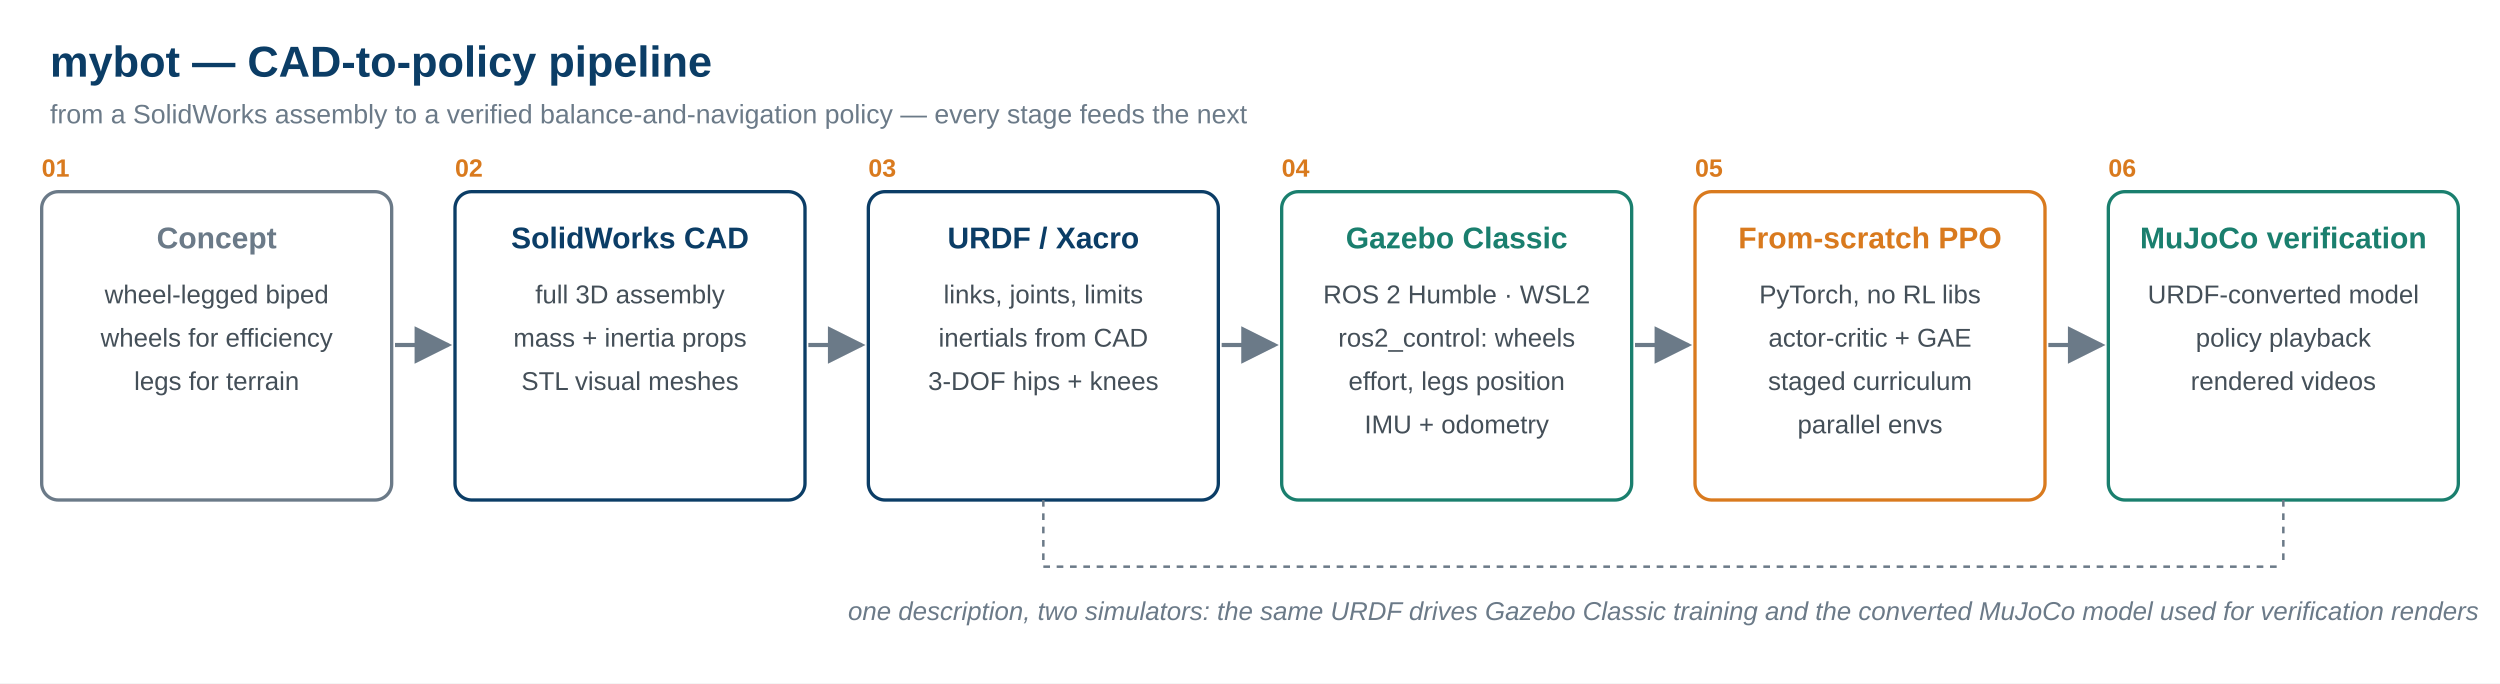
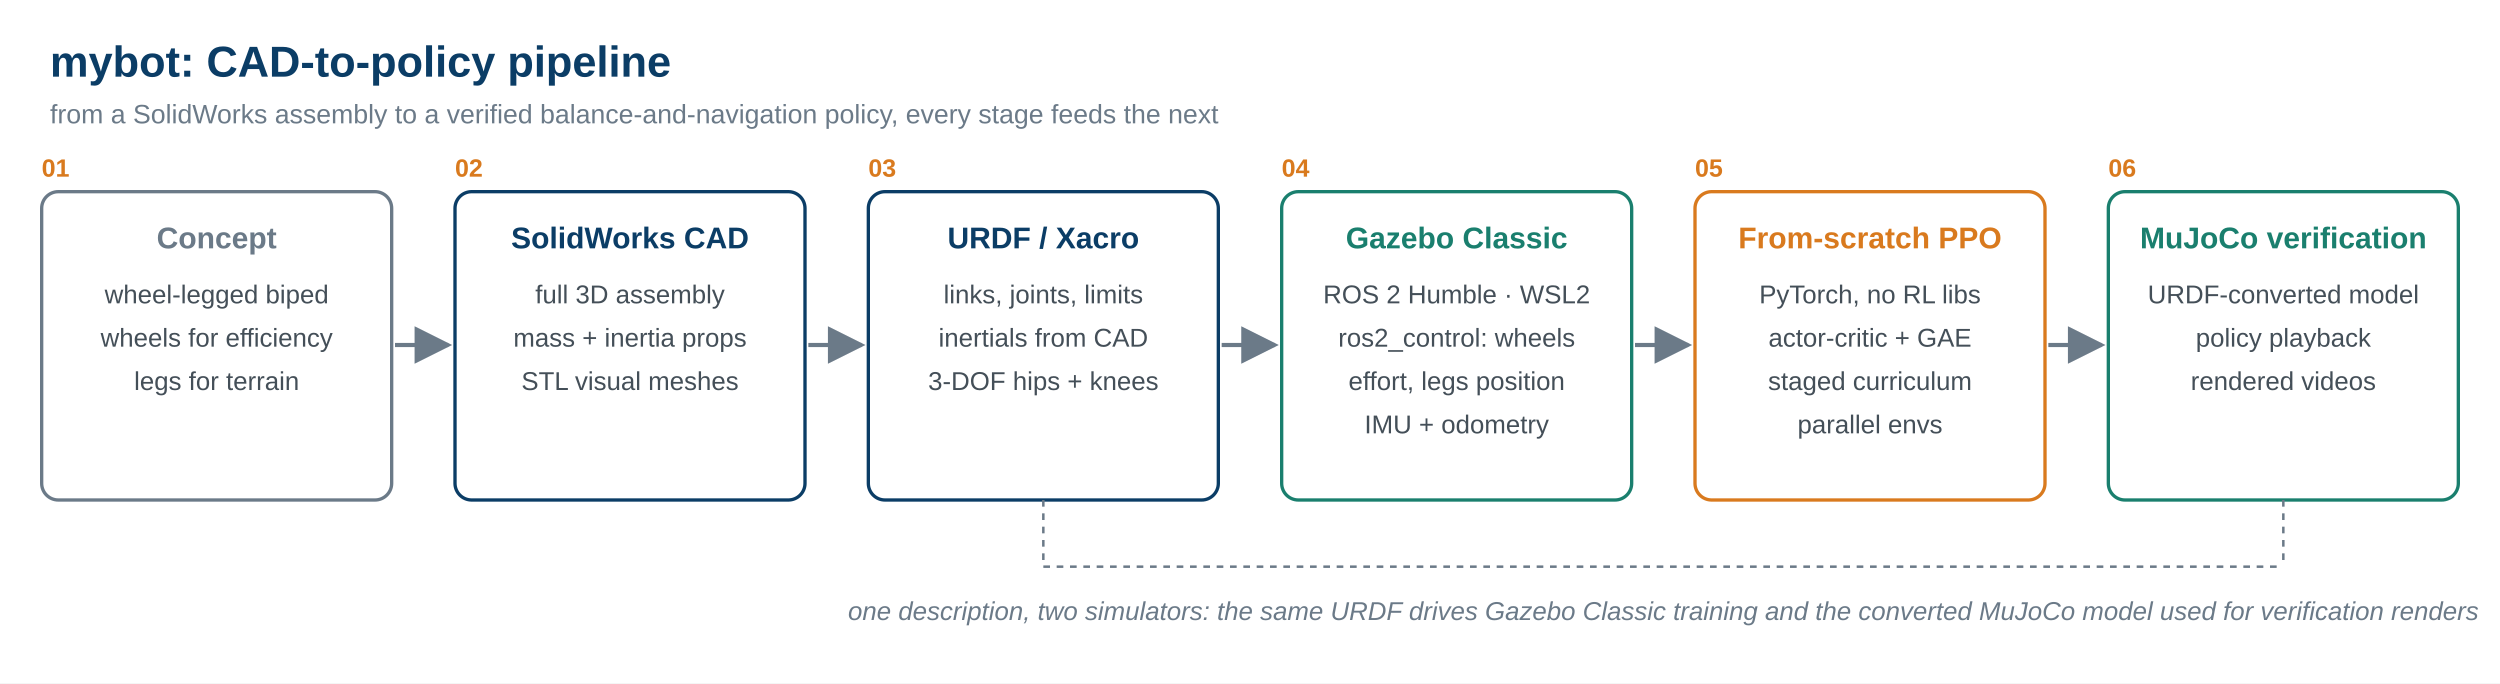
<svg xmlns="http://www.w3.org/2000/svg" viewBox="0 0 1500 410" width="1500" height="410" font-family="Segoe UI, Arial, sans-serif">
  <defs>
    <marker id="arrow" viewBox="0 0 10 10" refX="9" refY="5" markerWidth="9" markerHeight="9" orient="auto-start-reverse">
      <path d="M0,0 L10,5 L0,10 z" fill="#6b7a88" />
    </marker>
  </defs>
  <rect x="0" y="0" width="1500" height="410" fill="#ffffff" />
-   <text x="30" y="46" font-size="26" font-weight="700" fill="#0b3d66">mybot — CAD-to-policy pipeline</text>
-   <text x="30" y="74" font-size="16" fill="#6b7a88">from a SolidWorks assembly to a verified balance-and-navigation policy — every stage feeds the next</text>
+   <text x="30" y="46" font-size="26" font-weight="700" fill="#0b3d66">mybot: CAD-to-policy pipeline</text>
+   <text x="30" y="74" font-size="16" fill="#6b7a88">from a SolidWorks assembly to a verified balance-and-navigation policy, every stage feeds the next</text>
  <text x="25" y="106" font-size="15" font-weight="700" fill="#d97a1e">01</text>
  <text x="273" y="106" font-size="15" font-weight="700" fill="#d97a1e">02</text>
  <text x="521" y="106" font-size="15" font-weight="700" fill="#d97a1e">03</text>
  <text x="769" y="106" font-size="15" font-weight="700" fill="#d97a1e">04</text>
  <text x="1017" y="106" font-size="15" font-weight="700" fill="#d97a1e">05</text>
  <text x="1265" y="106" font-size="15" font-weight="700" fill="#d97a1e">06</text>
  <g>
    <rect x="25" y="115" width="210" height="185" rx="10" fill="#ffffff" stroke="#6b7a88" stroke-width="2" />
    <text x="130" y="149" font-size="18" font-weight="700" fill="#6b7a88" text-anchor="middle">Concept</text>
    <text x="130" y="182" font-size="15.5" fill="#444f58" text-anchor="middle">wheel-legged biped</text>
    <text x="130" y="208" font-size="15.5" fill="#444f58" text-anchor="middle">wheels for efficiency</text>
    <text x="130" y="234" font-size="15.5" fill="#444f58" text-anchor="middle">legs for terrain</text>
  </g>
  <g>
    <rect x="273" y="115" width="210" height="185" rx="10" fill="#ffffff" stroke="#0b3d66" stroke-width="2" />
    <text x="378" y="149" font-size="18" font-weight="700" fill="#0b3d66" text-anchor="middle">SolidWorks CAD</text>
    <text x="378" y="182" font-size="15.5" fill="#444f58" text-anchor="middle">full 3D assembly</text>
    <text x="378" y="208" font-size="15.5" fill="#444f58" text-anchor="middle">mass + inertia props</text>
    <text x="378" y="234" font-size="15.5" fill="#444f58" text-anchor="middle">STL visual meshes</text>
  </g>
  <g>
    <rect x="521" y="115" width="210" height="185" rx="10" fill="#ffffff" stroke="#0b3d66" stroke-width="2" />
    <text x="626" y="149" font-size="18" font-weight="700" fill="#0b3d66" text-anchor="middle">URDF / Xacro</text>
    <text x="626" y="182" font-size="15.5" fill="#444f58" text-anchor="middle">links, joints, limits</text>
    <text x="626" y="208" font-size="15.5" fill="#444f58" text-anchor="middle">inertials from CAD</text>
    <text x="626" y="234" font-size="15.5" fill="#444f58" text-anchor="middle">3-DOF hips + knees</text>
  </g>
  <g>
    <rect x="769" y="115" width="210" height="185" rx="10" fill="#ffffff" stroke="#1a7f6e" stroke-width="2" />
    <text x="874" y="149" font-size="18" font-weight="700" fill="#1a7f6e" text-anchor="middle">Gazebo Classic</text>
    <text x="874" y="182" font-size="15.5" fill="#444f58" text-anchor="middle">ROS 2 Humble · WSL2</text>
    <text x="874" y="208" font-size="15.5" fill="#444f58" text-anchor="middle">ros2_control: wheels</text>
    <text x="874" y="234" font-size="15.5" fill="#444f58" text-anchor="middle">effort, legs position</text>
    <text x="874" y="260" font-size="15.5" fill="#444f58" text-anchor="middle">IMU + odometry</text>
  </g>
  <g>
    <rect x="1017" y="115" width="210" height="185" rx="10" fill="#ffffff" stroke="#d97a1e" stroke-width="2" />
    <text x="1122" y="149" font-size="18" font-weight="700" fill="#d97a1e" text-anchor="middle">From-scratch PPO</text>
    <text x="1122" y="182" font-size="15.5" fill="#444f58" text-anchor="middle">PyTorch, no RL libs</text>
    <text x="1122" y="208" font-size="15.5" fill="#444f58" text-anchor="middle">actor-critic + GAE</text>
    <text x="1122" y="234" font-size="15.5" fill="#444f58" text-anchor="middle">staged curriculum</text>
    <text x="1122" y="260" font-size="15.5" fill="#444f58" text-anchor="middle">parallel envs</text>
  </g>
  <g>
    <rect x="1265" y="115" width="210" height="185" rx="10" fill="#ffffff" stroke="#1a7f6e" stroke-width="2" />
    <text x="1370" y="149" font-size="18" font-weight="700" fill="#1a7f6e" text-anchor="middle">MuJoCo verification</text>
    <text x="1370" y="182" font-size="15.5" fill="#444f58" text-anchor="middle">URDF-converted model</text>
    <text x="1370" y="208" font-size="15.5" fill="#444f58" text-anchor="middle">policy playback</text>
    <text x="1370" y="234" font-size="15.5" fill="#444f58" text-anchor="middle">rendered videos</text>
  </g>
  <line x1="237" y1="207" x2="269" y2="207" stroke="#6b7a88" stroke-width="2.5" marker-end="url(#arrow)" />
  <line x1="485" y1="207" x2="517" y2="207" stroke="#6b7a88" stroke-width="2.5" marker-end="url(#arrow)" />
  <line x1="733" y1="207" x2="765" y2="207" stroke="#6b7a88" stroke-width="2.5" marker-end="url(#arrow)" />
  <line x1="981" y1="207" x2="1013" y2="207" stroke="#6b7a88" stroke-width="2.5" marker-end="url(#arrow)" />
  <line x1="1229" y1="207" x2="1261" y2="207" stroke="#6b7a88" stroke-width="2.5" marker-end="url(#arrow)" />
  <line x1="626" y1="300" x2="626" y2="340" stroke="#6b7a88" stroke-width="1.5" stroke-dasharray="4 4" />
  <line x1="1370" y1="300" x2="1370" y2="340" stroke="#6b7a88" stroke-width="1.5" stroke-dasharray="4 4" />
  <line x1="626" y1="340" x2="1370" y2="340" stroke="#6b7a88" stroke-width="1.5" stroke-dasharray="4 4" />
  <text x="998" y="372" font-size="15.5" font-style="italic" fill="#6b7a88" text-anchor="middle">one description, two simulators: the same URDF drives Gazebo Classic training and the converted MuJoCo model used for verification renders</text>
</svg>
